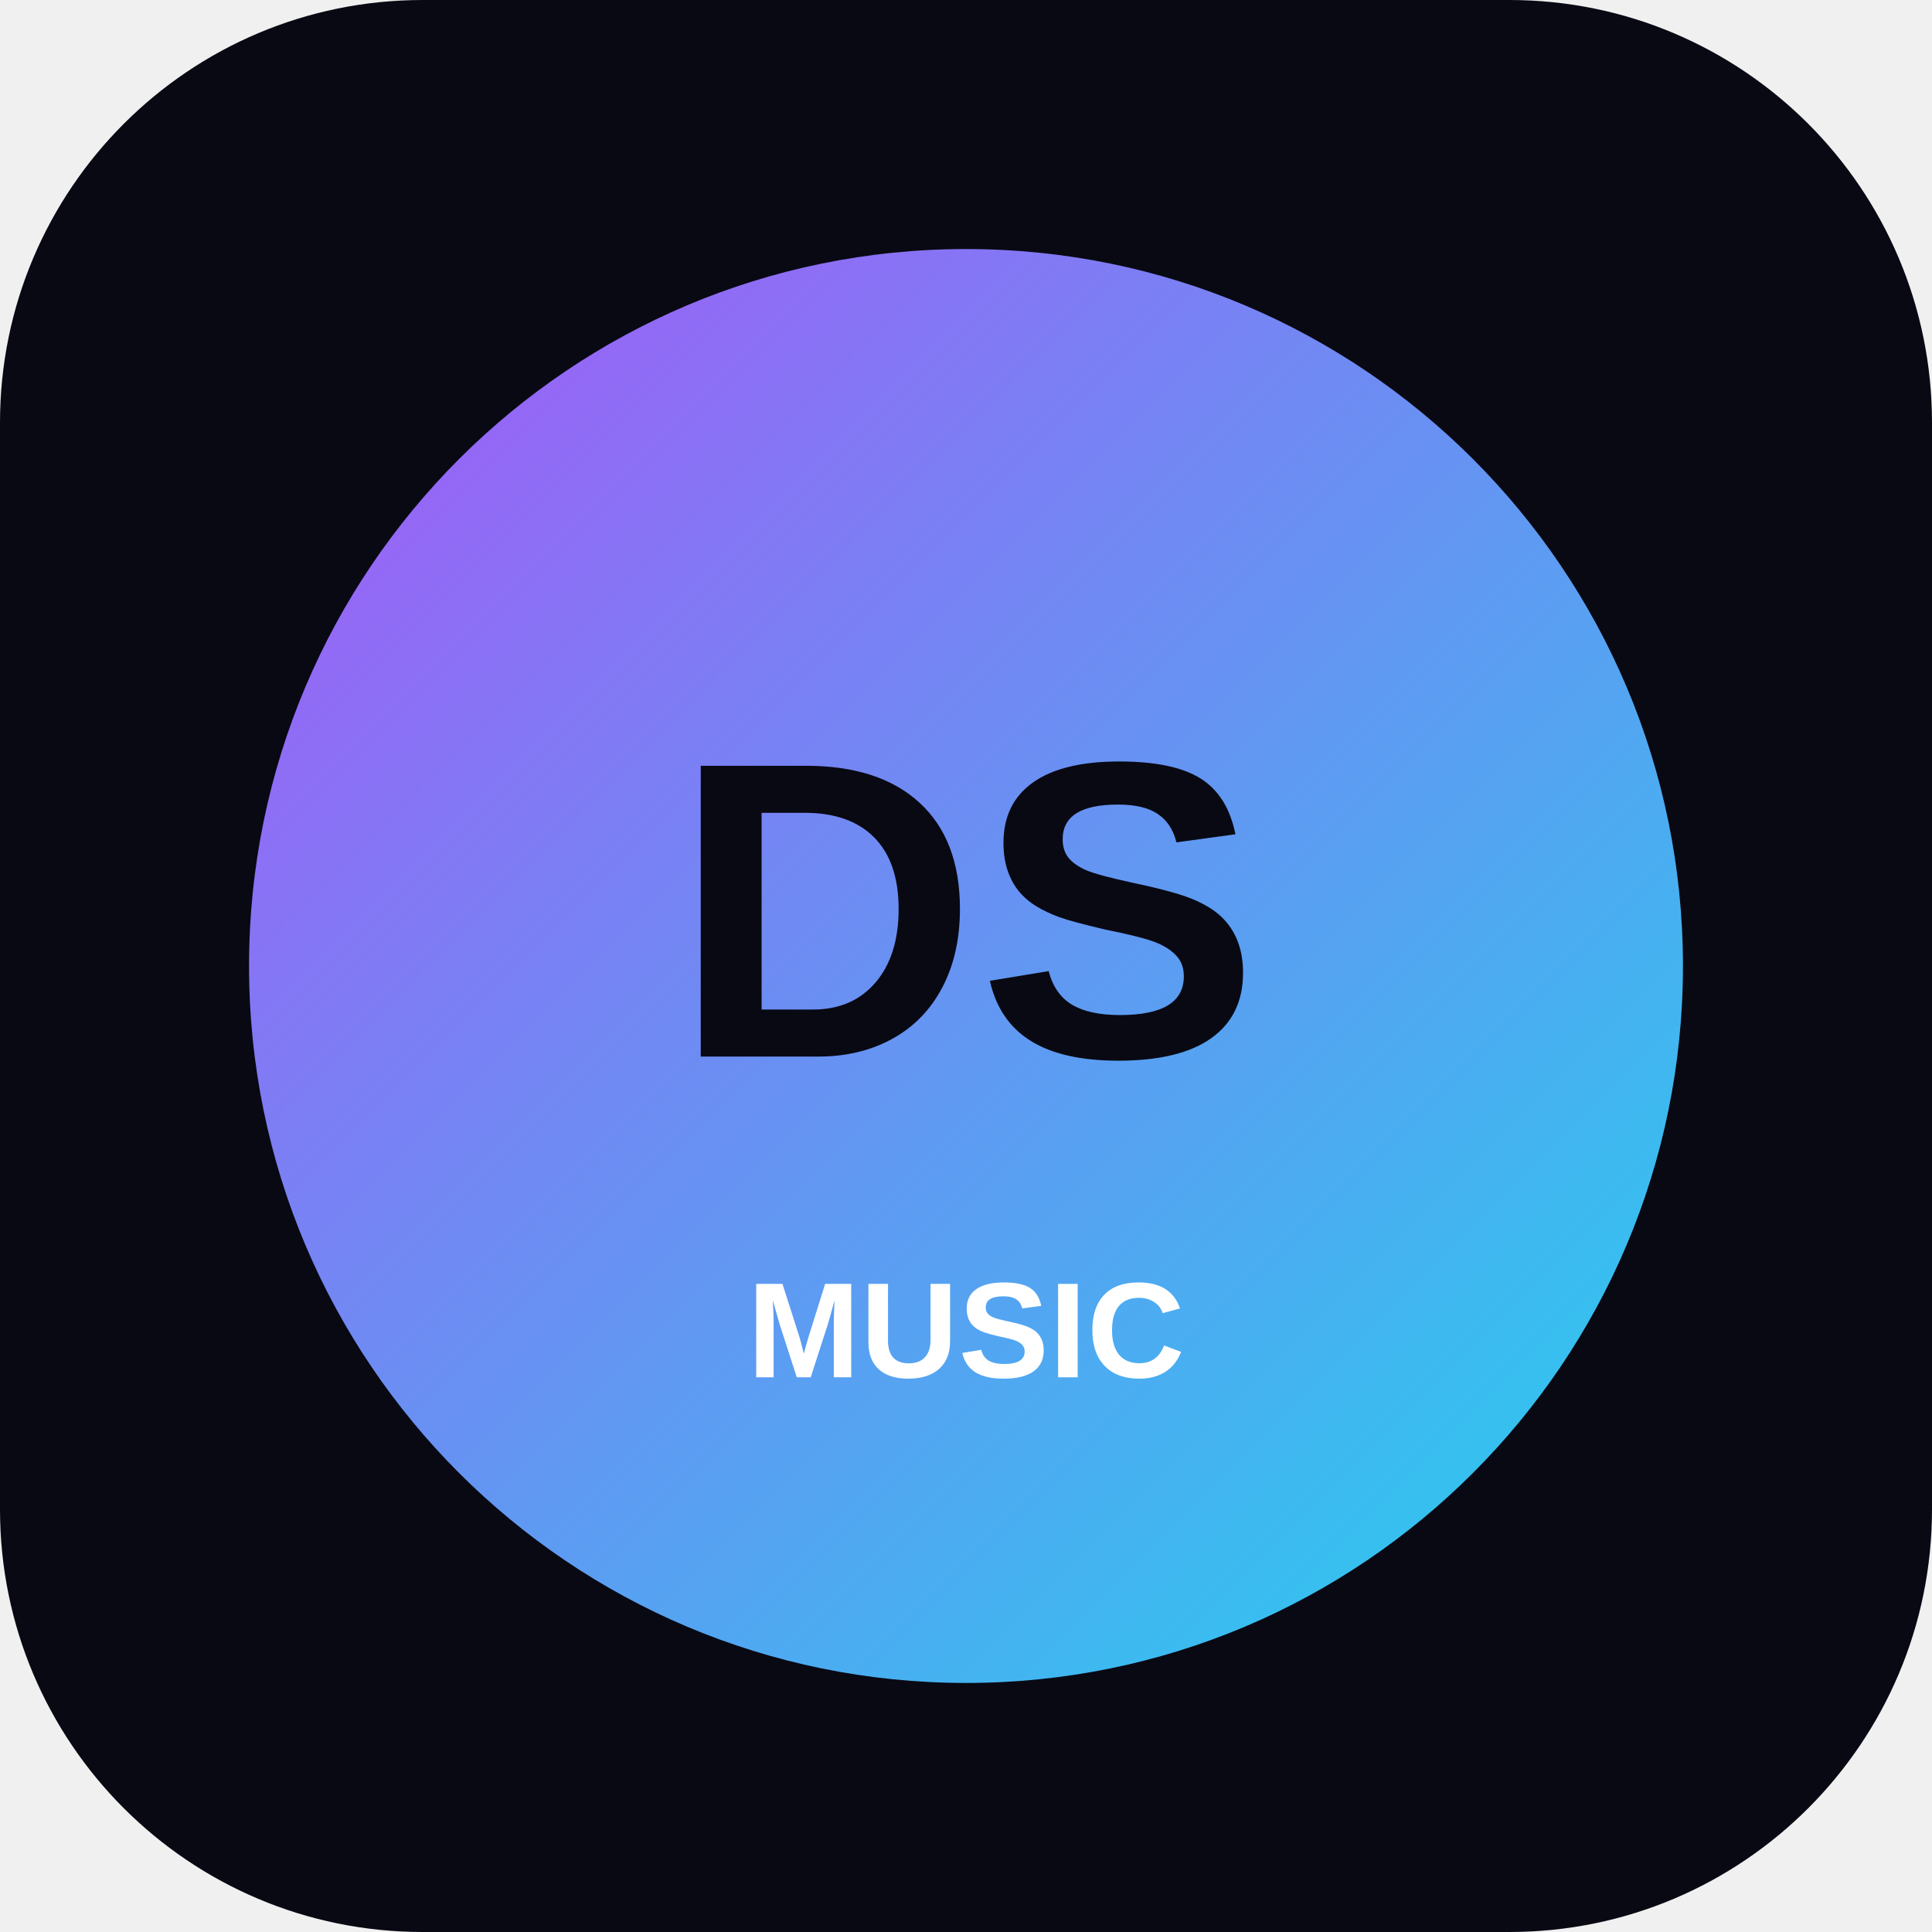
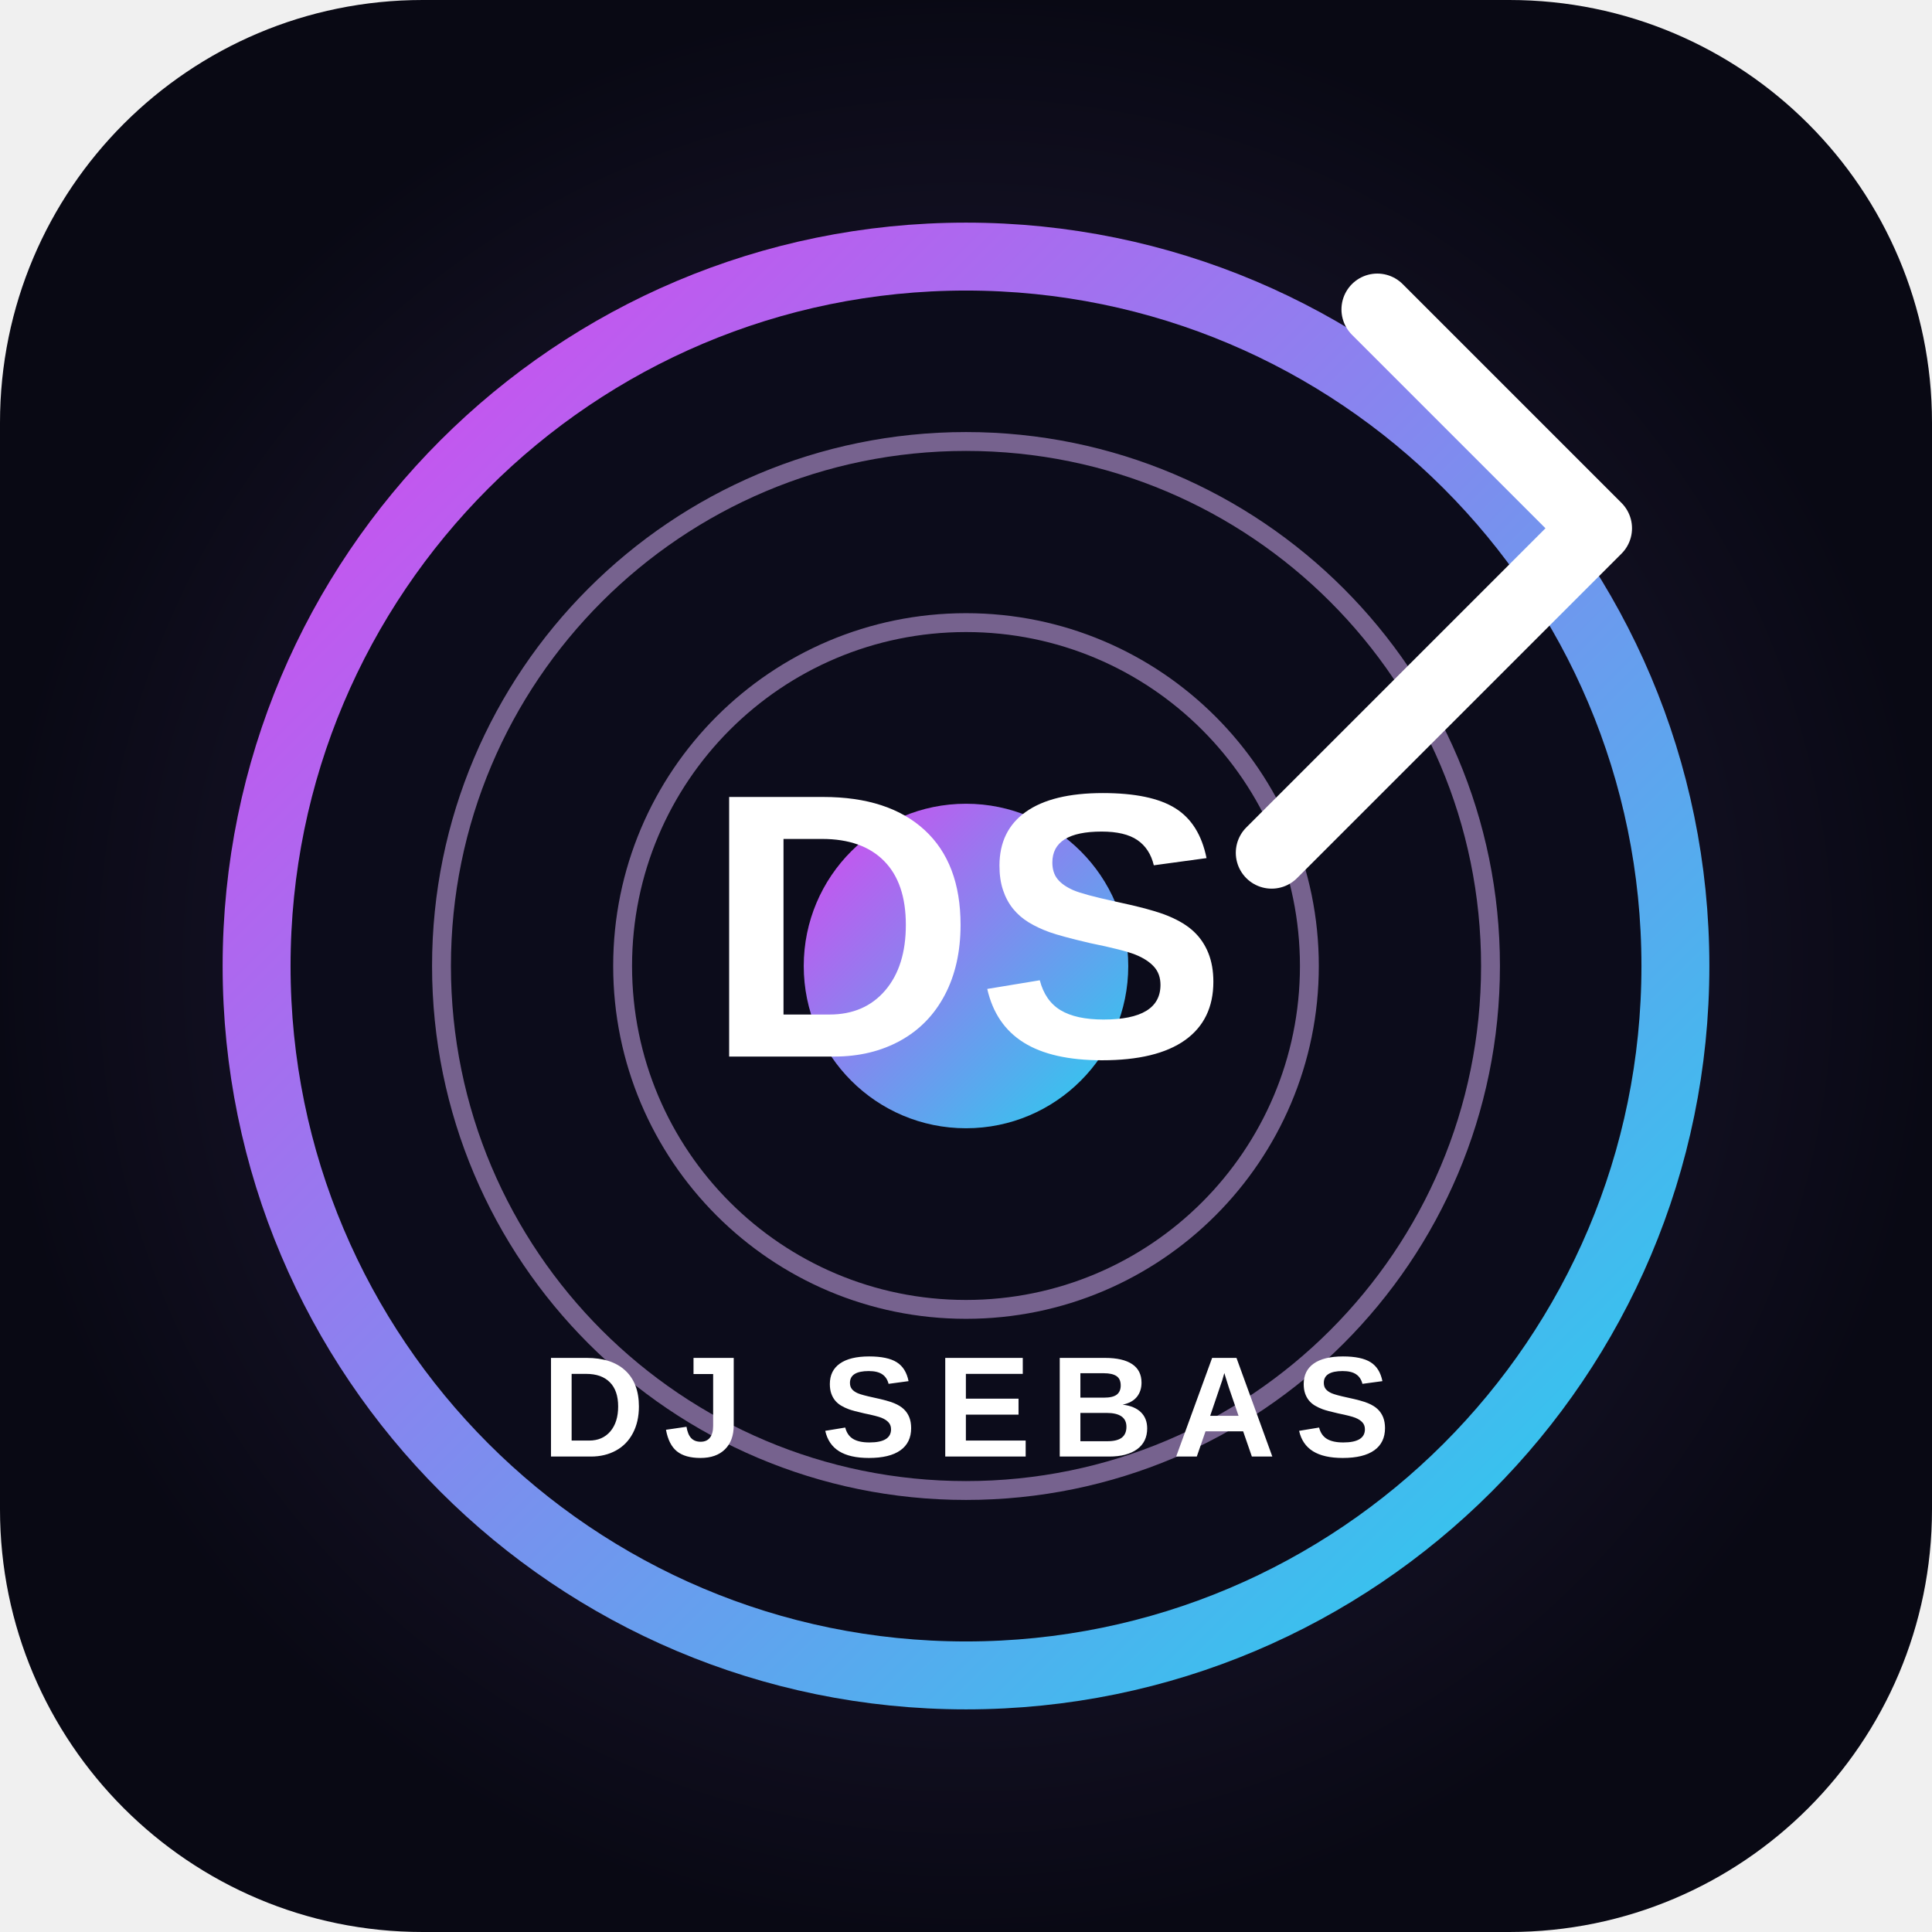
<svg xmlns="http://www.w3.org/2000/svg" viewBox="0 0 512 512">
  <defs>
-     <linearGradient id="g" x2="1" y2="1">
-       <stop stop-color="#a855f7" />
+     <linearGradient id="g" x1="0" y1="0" x2="1" y2="1">
+       <stop stop-color="#d946ef" />
      <stop offset="1" stop-color="#22d3ee" />
    </linearGradient>
+     <radialGradient id="bg">
+       <stop stop-color="#292044" />
+       <stop offset="1" stop-color="#090914" />
+     </radialGradient>
  </defs>
-   <rect width="512" height="512" rx="112" fill="#090914" />
-   <circle cx="256" cy="256" r="190" fill="url(#g)" />
-   <text x="256" y="280" font-family="Arial" font-weight="900" font-size="112" text-anchor="middle" fill="#090914">DS</text>
-   <text x="256" y="365" font-family="Arial" font-weight="900" font-size="36" text-anchor="middle" fill="#fff">MUSIC</text>
+   <rect width="512" height="512" rx="112" fill="url(#bg)" />
+   <circle cx="256" cy="256" r="188" fill="#0c0c1b" stroke="url(#g)" stroke-width="18" />
+   <circle cx="256" cy="256" r="139" fill="none" stroke="#76628e" stroke-width="5" />
+   <circle cx="256" cy="256" r="91" fill="none" stroke="#76628e" stroke-width="5" />
+   <circle cx="256" cy="256" r="43" fill="url(#g)" />
+   <path d="M365 82l58 58-86 86" fill="none" stroke="#fff" stroke-width="19" stroke-linecap="round" stroke-linejoin="round" />
+   <text x="256" y="280" font-family="Arial,sans-serif" font-weight="900" font-size="100" text-anchor="middle" fill="#fff">DS</text>
+   <text x="256" y="386" font-family="Arial,sans-serif" font-weight="900" font-size="38" letter-spacing="5" text-anchor="middle" fill="#fff">DJ SEBAS</text>
</svg>
